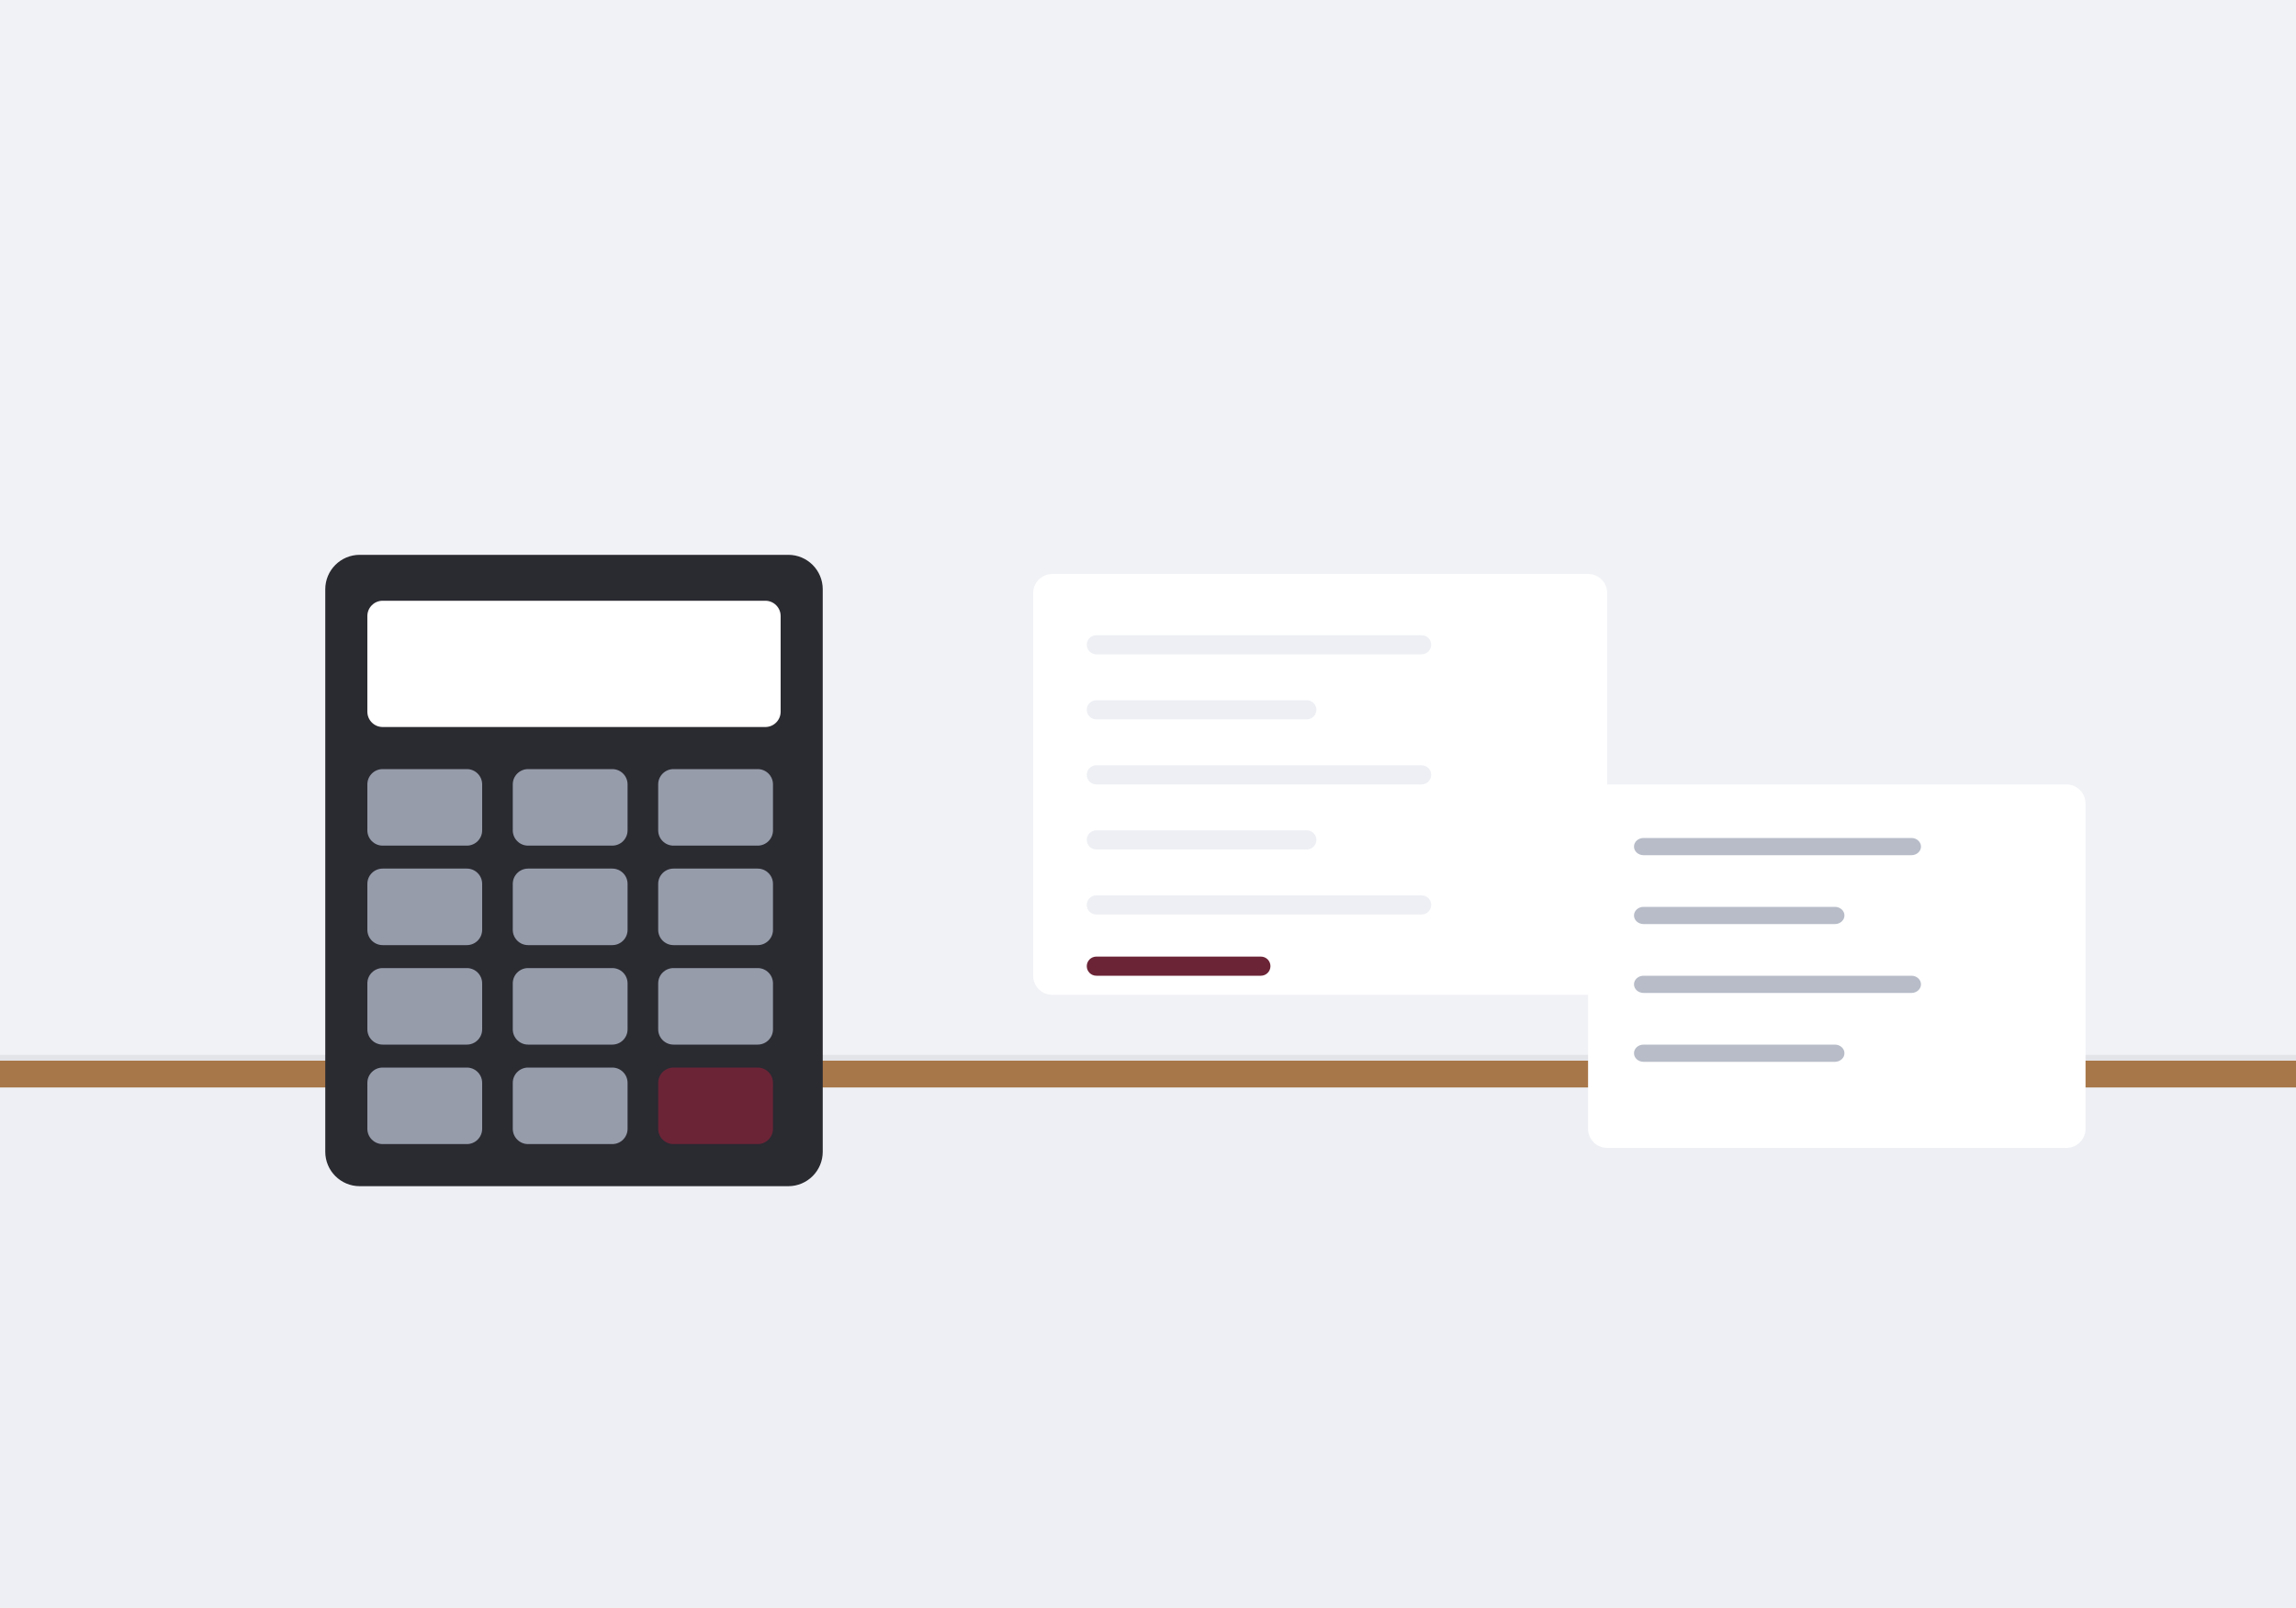
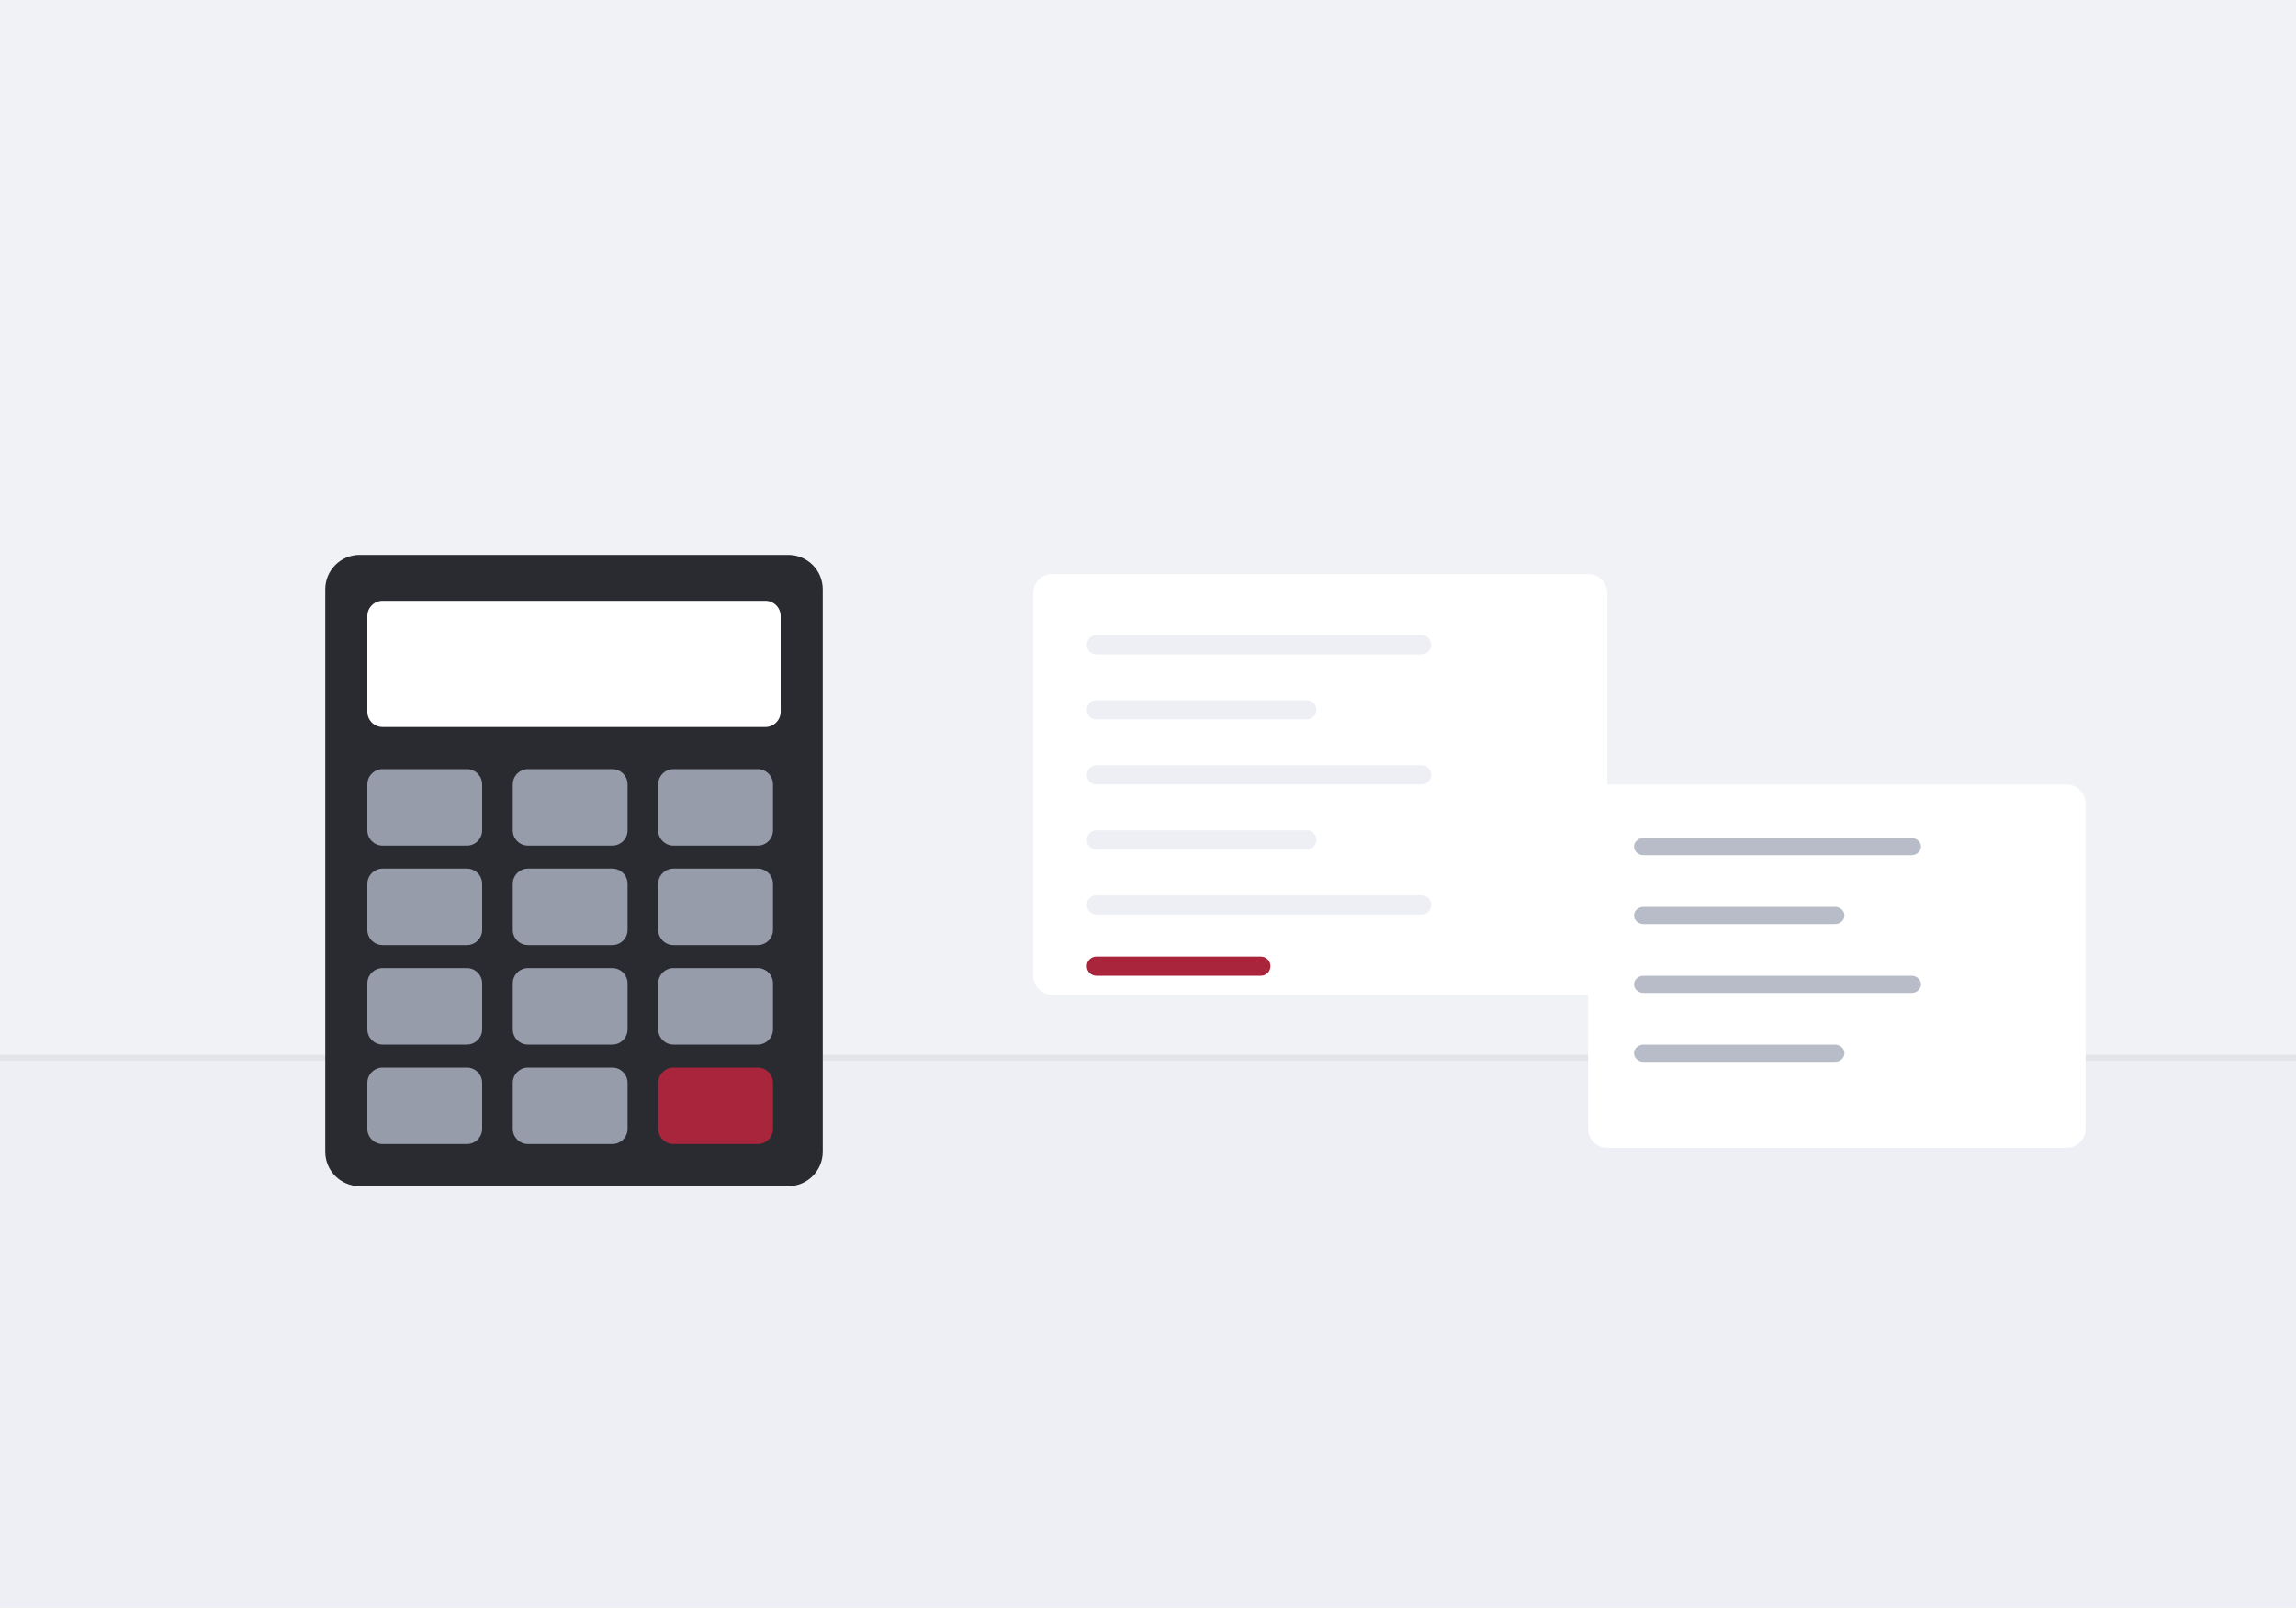
<svg xmlns="http://www.w3.org/2000/svg" viewBox="0 0 1200 840" width="1200" height="840" role="img">
  <rect x="0" y="0" width="1200" height="840" fill="#F7F8FA" />
  <rect x="0" y="0" width="1200" height="554.4" fill="#F1F2F6" />
  <rect x="0" y="554.4" width="1200" height="285.6" fill="#EDEFF4" />
  <rect x="0" y="551.4" width="1200" height="3" fill="rgba(0,0,0,.06)" />
-   <rect x="0" y="554.4" width="1200" height="14" fill="#A87749" />
  <g transform="translate(170,290)">
    <rect x="0" y="0" width="260" height="330" fill="#2A2A31" rx="18" />
    <rect x="22" y="24" width="216" height="66" fill="#FFFFFF" rx="8" />
    <rect x="22" y="112" width="60" height="40" fill="#969CAA" rx="8" />
    <rect x="98" y="112" width="60" height="40" fill="#969CAA" rx="8" />
    <rect x="174" y="112" width="60" height="40" fill="#969CAA" rx="8" />
    <rect x="22" y="164" width="60" height="40" fill="#969CAA" rx="8" />
    <rect x="98" y="164" width="60" height="40" fill="#969CAA" rx="8" />
    <rect x="174" y="164" width="60" height="40" fill="#969CAA" rx="8" />
    <rect x="22" y="216" width="60" height="40" fill="#969CAA" rx="8" />
    <rect x="98" y="216" width="60" height="40" fill="#969CAA" rx="8" />
    <rect x="174" y="216" width="60" height="40" fill="#969CAA" rx="8" />
    <rect x="22" y="268" width="60" height="40" fill="#969CAA" rx="8" />
    <rect x="98" y="268" width="60" height="40" fill="#969CAA" rx="8" />
-     <rect x="174" y="268" width="60" height="40" fill="#6B2436" rx="8" />
+     <rect x="174" y="268" width="60" height="40" fill="#A9253B" rx="8" />
  </g>
  <g transform="translate(540,300)">
    <rect x="0" y="0" width="300" height="220" fill="#FFFFFF" rx="10" />
    <rect x="28" y="32" width="180" height="10" fill="#EDEFF4" rx="5" />
    <rect x="28" y="66" width="120" height="10" fill="#EDEFF4" rx="5" />
    <rect x="28" y="100" width="180" height="10" fill="#EDEFF4" rx="5" />
    <rect x="28" y="134" width="120" height="10" fill="#EDEFF4" rx="5" />
    <rect x="28" y="168" width="180" height="10" fill="#EDEFF4" rx="5" />
-     <rect x="28" y="200" width="96" height="10" fill="#6B2436" rx="5" />
+     <rect x="28" y="200" width="96" height="10" fill="#A9253B" rx="5" />
  </g>
  <g transform="translate(830,410)">
    <rect x="0" y="0" width="260" height="190" fill="#FFFFFF" rx="10" />
    <rect x="24" y="28" width="150" height="9" fill="#B7BCC8" rx="5" />
    <rect x="24" y="64" width="110" height="9" fill="#B7BCC8" rx="5" />
    <rect x="24" y="100" width="150" height="9" fill="#B7BCC8" rx="5" />
    <rect x="24" y="136" width="110" height="9" fill="#B7BCC8" rx="5" />
  </g>
</svg>
